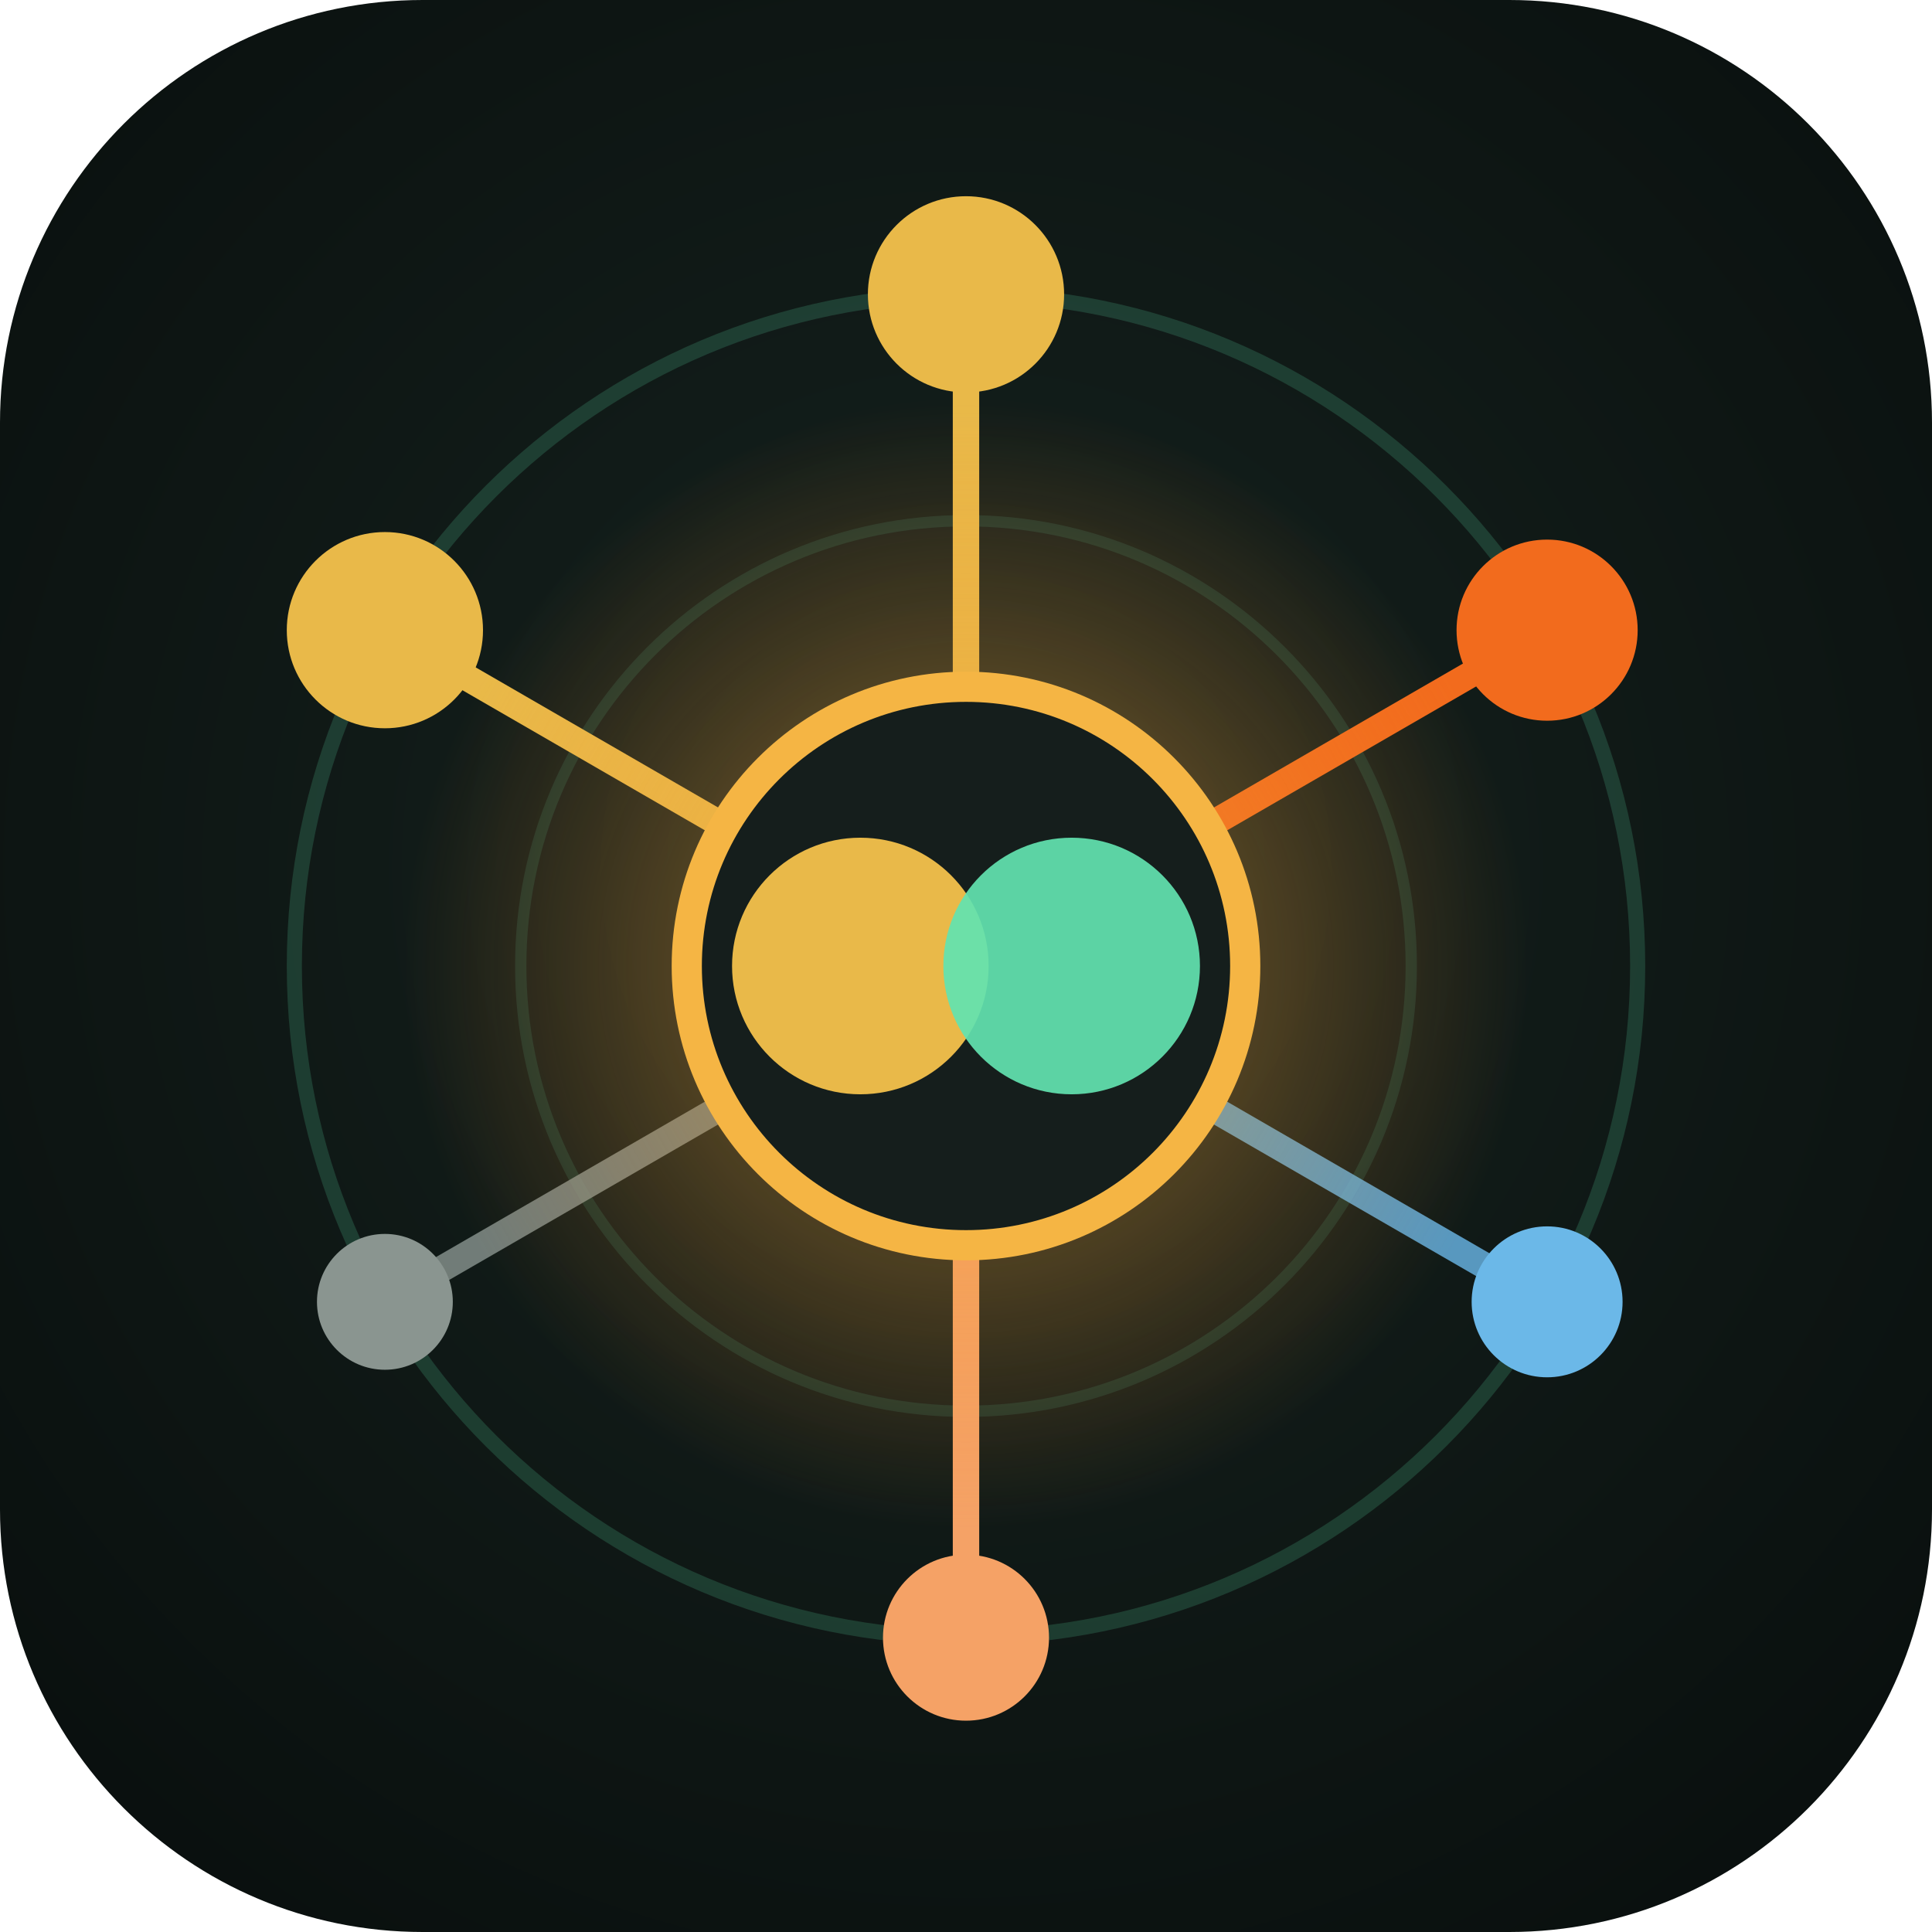
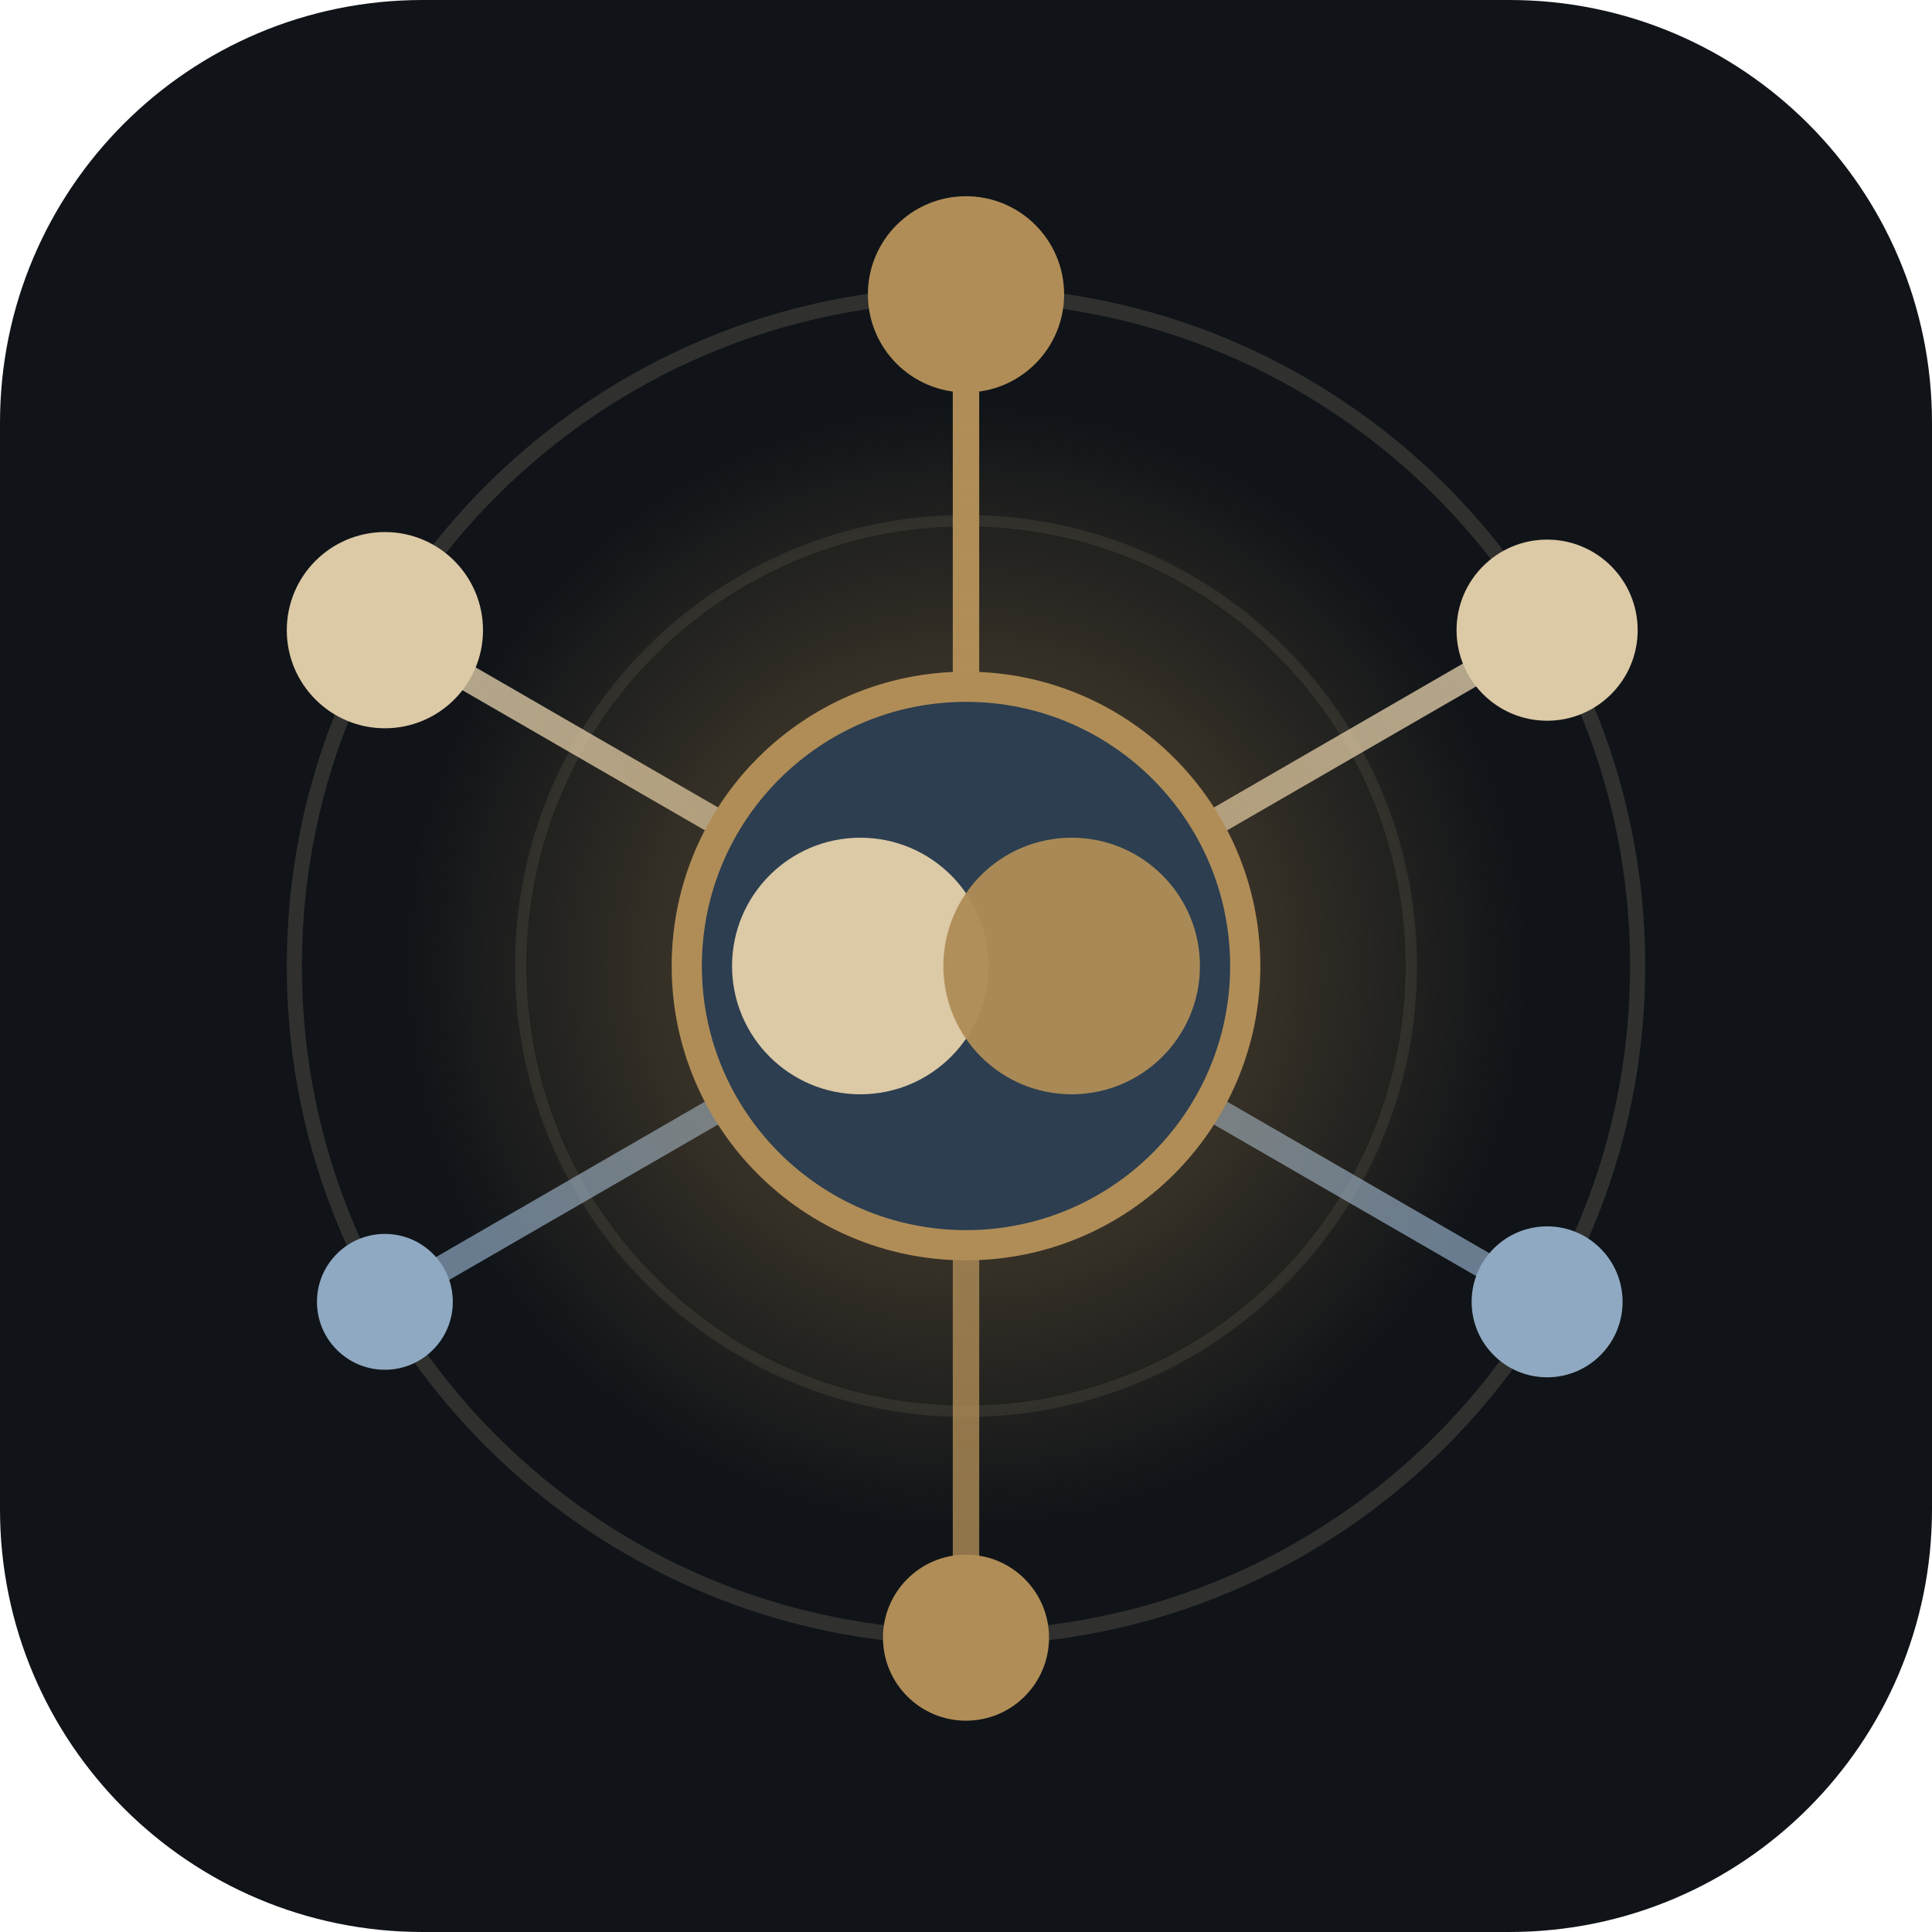
<svg xmlns="http://www.w3.org/2000/svg" width="512" height="512" viewBox="0 0 512 512">
  <defs>
-     <radialGradient id="bg" cx="0.5" cy="0.45" r="0.75">
-       <stop offset="0" stop-color="#16231f" />
-       <stop offset="1" stop-color="#080d0c" />
-     </radialGradient>
    <radialGradient id="glow">
-       <stop offset="0" stop-color="#f5b544" stop-opacity="0.55" />
-       <stop offset="1" stop-color="#f28c28" stop-opacity="0" />
+       <stop offset="0" stop-color="#b08d57" stop-opacity="0.5" />
+       <stop offset="1" stop-color="#b08d57" stop-opacity="0" />
    </radialGradient>
  </defs>
-   <rect width="512" height="512" rx="112" fill="url(#bg)" />
+   <rect width="512" height="512" rx="112" fill="#101418" />
  <g id="art">
-     <circle cx="256" cy="256" r="178" fill="none" stroke="#62e3b0" stroke-opacity="0.18" stroke-width="4" />
-     <circle cx="256" cy="256" r="118" fill="none" stroke="#62e3b0" stroke-opacity="0.12" stroke-width="3" />
+     <circle cx="256" cy="256" r="178" fill="none" stroke="#dcc9a6" stroke-opacity="0.16" stroke-width="4" />
+     <circle cx="256" cy="256" r="118" fill="none" stroke="#dcc9a6" stroke-opacity="0.1" stroke-width="3" />
    <g stroke-width="7" stroke-linecap="round">
-       <line x1="256" y1="256" x2="256" y2="78" stroke="#e9b949" />
-       <line x1="256" y1="256" x2="410" y2="167" stroke="#f26b1d" />
-       <line x1="256" y1="256" x2="410" y2="345" stroke="#6bb8e8" stroke-opacity="0.8" />
-       <line x1="256" y1="256" x2="256" y2="434" stroke="#f5a266" />
-       <line x1="256" y1="256" x2="102" y2="345" stroke="#8a9590" stroke-opacity="0.8" />
-       <line x1="256" y1="256" x2="102" y2="167" stroke="#e9b949" />
+       <line x1="256" y1="256" x2="256" y2="78" stroke="#b08d57" />
+       <line x1="256" y1="256" x2="410" y2="167" stroke="#dcc9a6" stroke-opacity="0.8" />
+       <line x1="256" y1="256" x2="410" y2="345" stroke="#8fa9c2" stroke-opacity="0.7" />
+       <line x1="256" y1="256" x2="256" y2="434" stroke="#b08d57" stroke-opacity="0.8" />
+       <line x1="256" y1="256" x2="102" y2="345" stroke="#8fa9c2" stroke-opacity="0.7" />
+       <line x1="256" y1="256" x2="102" y2="167" stroke="#dcc9a6" stroke-opacity="0.8" />
    </g>
    <circle cx="256" cy="256" r="150" fill="url(#glow)" />
    <g>
-       <circle cx="256" cy="78" r="26" fill="#e9b949" />
-       <circle cx="410" cy="167" r="24" fill="#f26b1d" />
-       <circle cx="410" cy="345" r="20" fill="#6bb8e8" />
-       <circle cx="256" cy="434" r="22" fill="#f5a266" />
-       <circle cx="102" cy="345" r="18" fill="#8a9590" />
-       <circle cx="102" cy="167" r="26" fill="#e9b949" />
+       <circle cx="256" cy="78" r="26" fill="#b08d57" />
+       <circle cx="410" cy="167" r="24" fill="#dcc9a6" />
+       <circle cx="410" cy="345" r="20" fill="#8fa9c2" />
+       <circle cx="256" cy="434" r="22" fill="#b08d57" />
+       <circle cx="102" cy="345" r="18" fill="#8fa9c2" />
+       <circle cx="102" cy="167" r="26" fill="#dcc9a6" />
    </g>
-     <circle cx="256" cy="256" r="74" fill="#151e1c" stroke="#f5b544" stroke-width="8" />
-     <circle cx="228" cy="256" r="34" fill="#e9b949" />
-     <circle cx="284" cy="256" r="34" fill="#62e3b0" fill-opacity="0.92" />
+     <circle cx="256" cy="256" r="74" fill="#2c3e50" stroke="#b08d57" stroke-width="8" />
+     <circle cx="228" cy="256" r="34" fill="#dcc9a6" />
+     <circle cx="284" cy="256" r="34" fill="#b08d57" fill-opacity="0.95" />
  </g>
</svg>
